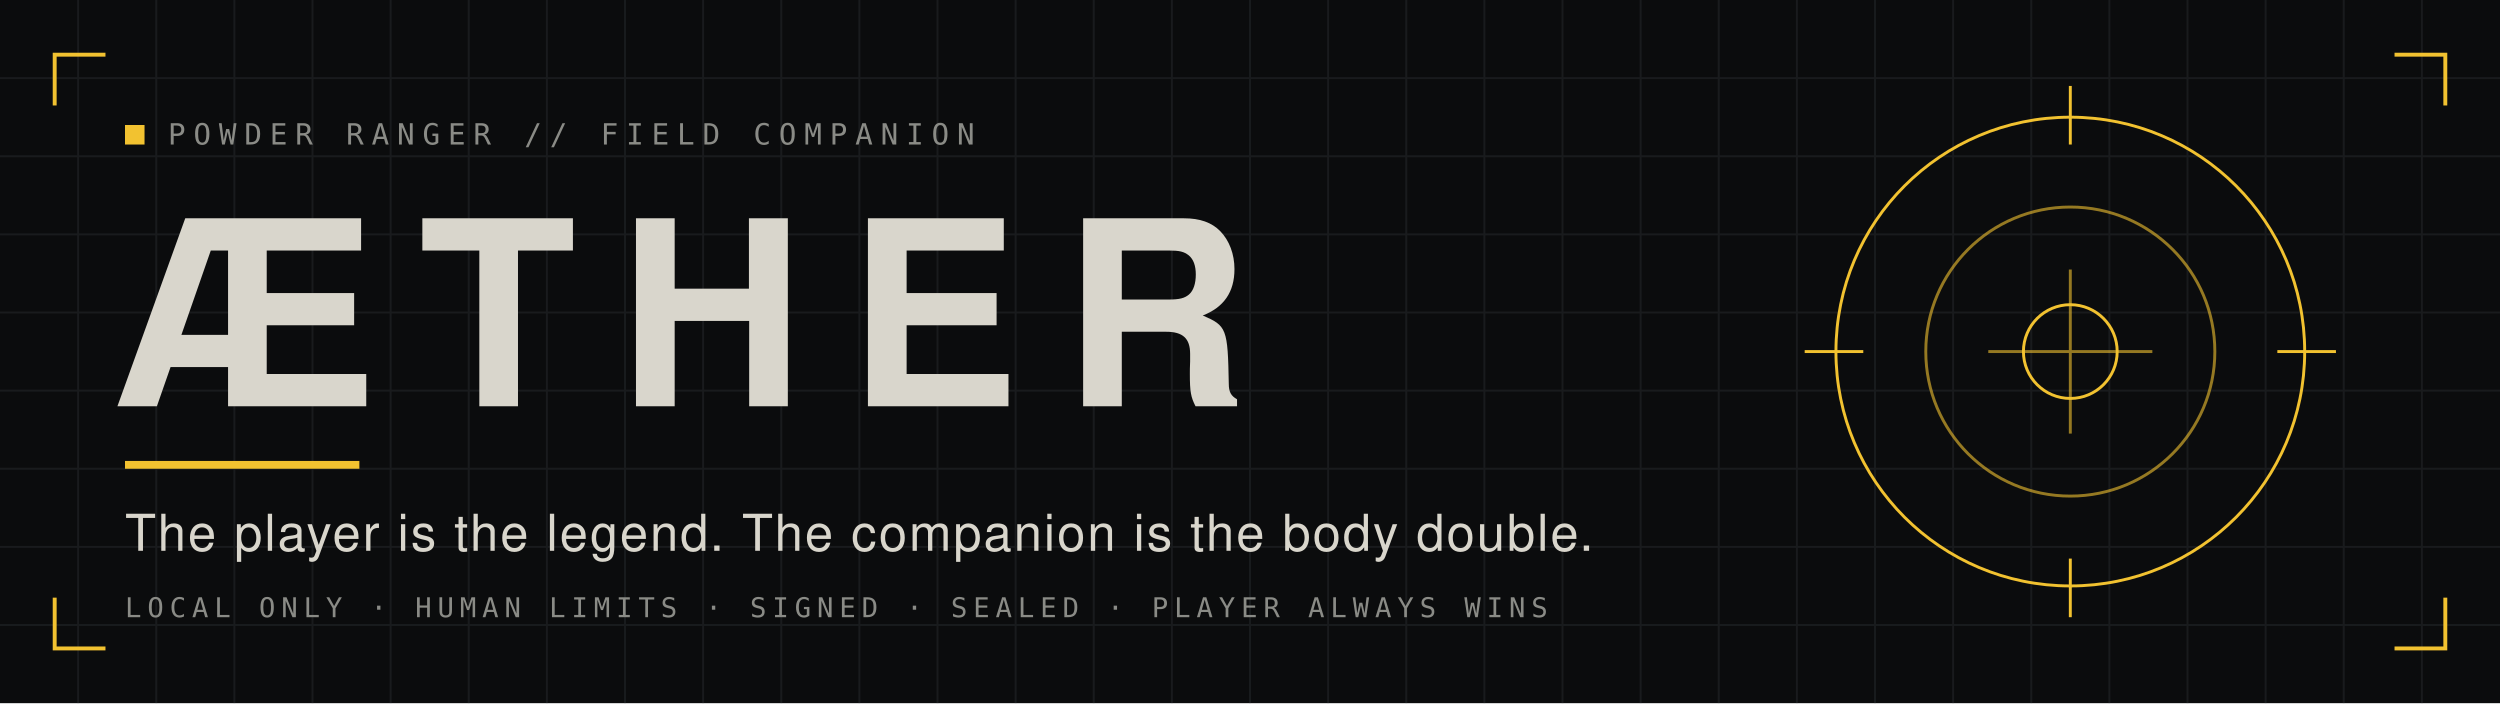
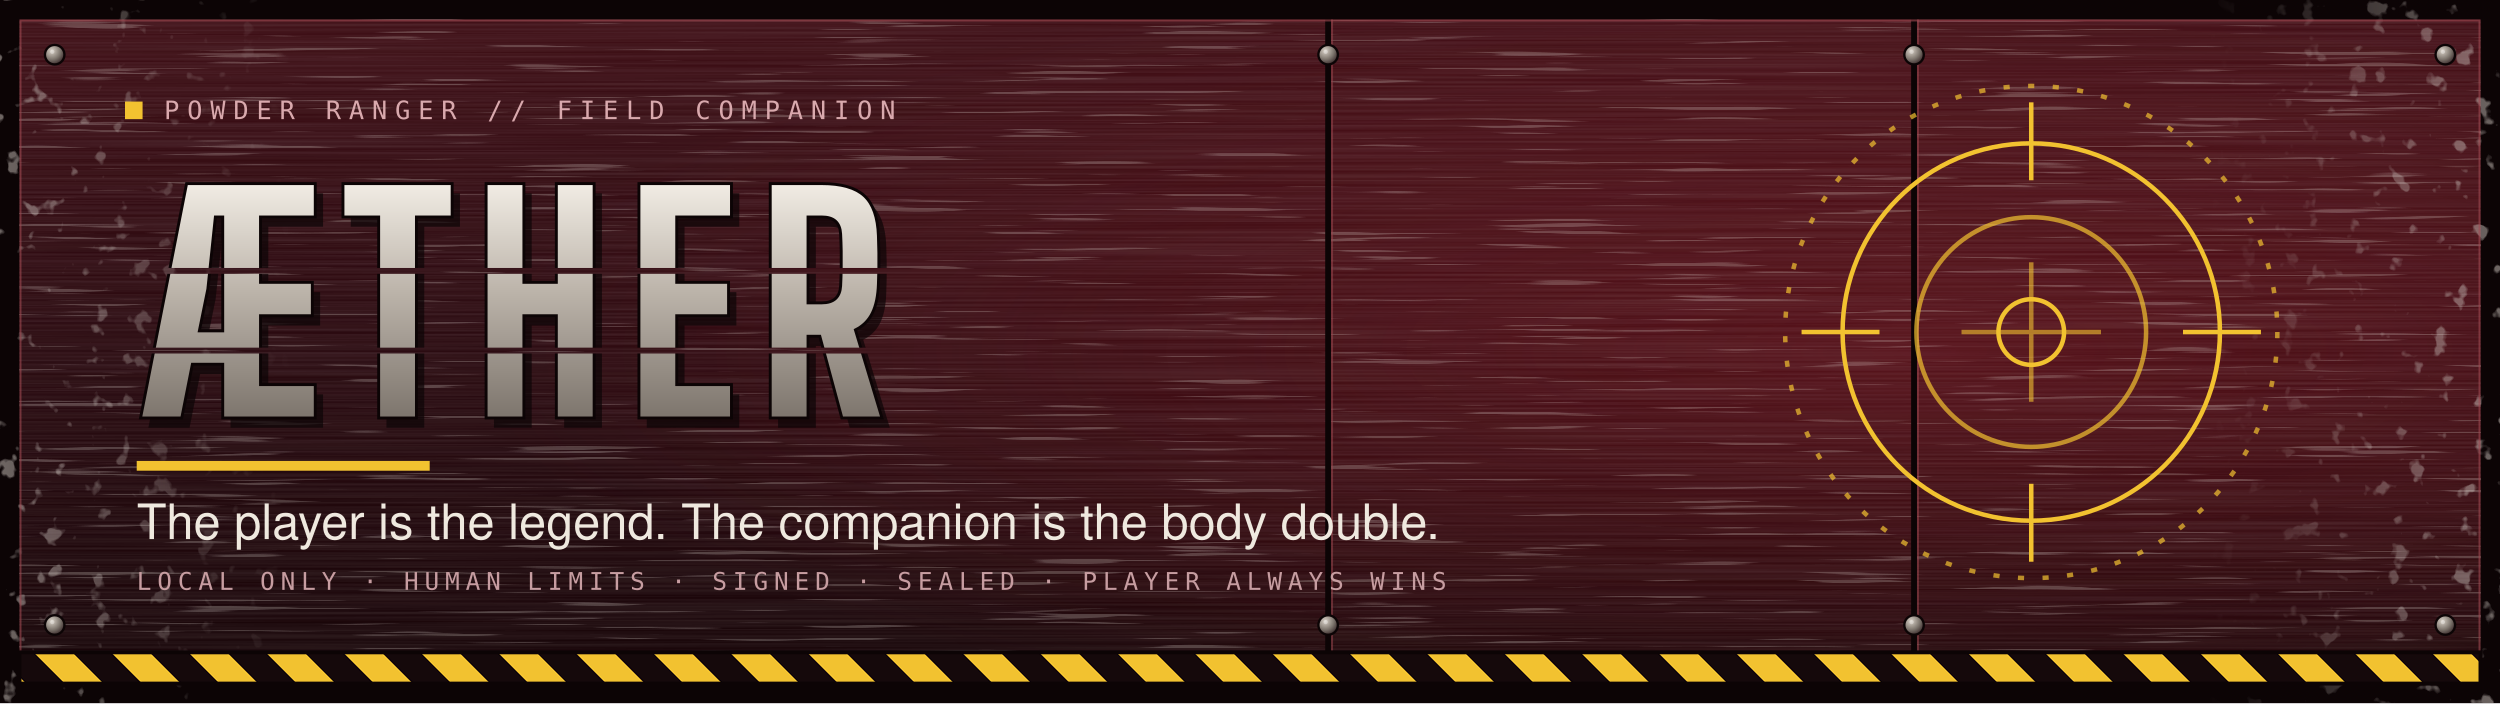
<svg xmlns="http://www.w3.org/2000/svg" viewBox="0 0 1280 360" width="1280" height="360" role="img" aria-label="Æther: a local, accessibility-first game companion">
-   <rect width="1280" height="360" fill="#0b0c0d" />
-   <g stroke="#2a2d31" stroke-width="1" opacity=".45">
-     <path d="M40 0V360" />
-     <path d="M80 0V360" />
-     <path d="M120 0V360" />
-     <path d="M160 0V360" />
-     <path d="M200 0V360" />
-     <path d="M240 0V360" />
-     <path d="M280 0V360" />
-     <path d="M320 0V360" />
-     <path d="M360 0V360" />
-     <path d="M400 0V360" />
-     <path d="M440 0V360" />
-     <path d="M480 0V360" />
-     <path d="M520 0V360" />
-     <path d="M560 0V360" />
-     <path d="M600 0V360" />
-     <path d="M640 0V360" />
-     <path d="M680 0V360" />
-     <path d="M720 0V360" />
-     <path d="M760 0V360" />
-     <path d="M800 0V360" />
-     <path d="M840 0V360" />
-     <path d="M880 0V360" />
-     <path d="M920 0V360" />
-     <path d="M960 0V360" />
-     <path d="M1000 0V360" />
-     <path d="M1040 0V360" />
-     <path d="M1080 0V360" />
-     <path d="M1120 0V360" />
-     <path d="M1160 0V360" />
-     <path d="M1200 0V360" />
-     <path d="M1240 0V360" />
-     <path d="M0 40H1280" />
-     <path d="M0 80H1280" />
-     <path d="M0 120H1280" />
-     <path d="M0 160H1280" />
-     <path d="M0 200H1280" />
-     <path d="M0 240H1280" />
-     <path d="M0 280H1280" />
-     <path d="M0 320H1280" />
+   <defs>
+     <linearGradient id="bplate" x1="0" y1="0" x2="0" y2="1">
+       <stop offset="0" stop-color="#3f0f16" />
+       <stop offset=".5" stop-color="#2a0a10" />
+       <stop offset="1" stop-color="#170508" />
+     </linearGradient>
+     <linearGradient id="bsteel" x1="0" y1="0" x2="0" y2="1">
+       <stop offset="0" stop-color="#f1ece4" />
+       <stop offset=".45" stop-color="#bdb5ab" />
+       <stop offset="1" stop-color="#7d756d" />
+     </linearGradient>
+     <radialGradient id="bglow" cx=".78" cy=".5" r=".6">
+       <stop offset="0" stop-color="#9a1f2a" stop-opacity=".4" />
+       <stop offset="1" stop-color="#b0252f" stop-opacity="0" />
+     </radialGradient>
+     <linearGradient id="bedge" x1="0" y1="0" x2="1" y2="0">
+       <stop offset="0" stop-color="#000" stop-opacity=".55" />
+       <stop offset=".08" stop-color="#000" stop-opacity="0" />
+       <stop offset=".92" stop-color="#000" stop-opacity="0" />
+       <stop offset="1" stop-color="#000" stop-opacity=".55" />
+     </linearGradient>
+     <filter id="bbrush" x="0" y="0" width="100%" height="100%">
+       <feTurbulence type="fractalNoise" baseFrequency="0.004 0.85" numOctaves="2" seed="7" />
+       <feColorMatrix values="0 0 0 0 1  0 0 0 0 1  0 0 0 0 1  0 0 0 .5 -.12" />
+     </filter>
+     <filter id="bwear" x="0" y="0" width="100%" height="100%">
+       <feTurbulence type="fractalNoise" baseFrequency="0.09" numOctaves="3" seed="23" />
+       <feColorMatrix values="0 0 0 0 .55  0 0 0 0 .5  0 0 0 0 .47  0 0 0 11 -7.4" />
+     </filter>
+     <filter id="bscr" x="0" y="0" width="100%" height="100%">
+       <feTurbulence type="fractalNoise" baseFrequency="0.012 0.5" numOctaves="2" seed="41" />
+       <feColorMatrix values="0 0 0 0 .85  0 0 0 0 .8  0 0 0 0 .75  0 0 0 14 -9.2" />
+     </filter>
+     <pattern id="bhaz" width="28" height="28" patternUnits="userSpaceOnUse" patternTransform="rotate(-45)">
+       <rect width="14" height="28" fill="#f2c230" />
+       <rect x="14" width="14" height="28" fill="#15090b" />
+     </pattern>
+     <radialGradient id="briv" cx=".35" cy=".3" r=".8">
+       <stop offset="0" stop-color="#d8d0c6" />
+       <stop offset=".55" stop-color="#7d756d" />
+       <stop offset="1" stop-color="#2a1a1c" />
+     </radialGradient>
+     <mask id="bedgemask">
+       <rect width="1280" height="360" fill="#000" />
+       <rect width="1280" height="360" fill="url(#bedge2)" />
+     </mask>
+     <linearGradient id="bedge2" x1="0" y1="0" x2="1" y2="0">
+       <stop offset="0" stop-color="#fff" />
+       <stop offset=".12" stop-color="#fff" stop-opacity="0" />
+       <stop offset=".88" stop-color="#fff" stop-opacity="0" />
+       <stop offset="1" stop-color="#fff" />
+     </linearGradient>
+   </defs>
+   <rect width="1280" height="360" fill="#0c0405" />
+   <rect x="10" y="10" width="1260" height="340" fill="url(#bplate)" />
+   <rect x="10" y="10" width="1260" height="340" fill="url(#bglow)" />
+   <rect x="10" y="10" width="1260" height="340" filter="url(#bbrush)" opacity=".3" />
+   <g mask="url(#bedgemask)">
+     <rect width="1280" height="360" filter="url(#bwear)" opacity=".55" />
  </g>
-   <g stroke="#f2c230" fill="none" stroke-width="1.5">
-     <circle cx="1060" cy="180" r="120" />
-     <circle cx="1060" cy="180" r="74" opacity=".6" />
-     <circle cx="1060" cy="180" r="24" />
-     <path d="M1166 180L1196 180" />
-     <path d="M954 180L924 180" />
-     <path d="M1060 286L1060 316" />
-     <path d="M1060 74L1060 44" />
-     <path d="M1018 180H1102M1060 138V222" opacity=".6" />
+   <rect x="10" y="10" width="1260" height="340" filter="url(#bscr)" opacity=".22" />
+   <path d="M680 10V350" stroke="#0c0405" stroke-width="3" />
+   <path d="M682 10V350" stroke="#a24a52" stroke-width="1" opacity=".5" />
+   <path d="M980 10V350" stroke="#0c0405" stroke-width="3" />
+   <path d="M982 10V350" stroke="#a24a52" stroke-width="1" opacity=".5" />
+   <rect x="10.5" y="10.5" width="1259" height="339" fill="none" stroke="#a24a52" stroke-opacity=".6" />
+   <rect x="10" y="334" width="1260" height="16" fill="url(#bhaz)" />
+   <rect x="10" y="334" width="1260" height="16" fill="none" stroke="#0c0405" stroke-width="2" />
+   <rect x="64" y="52" width="9" height="9" fill="#f2c230" />
+   <text x="84" y="61" font-family="Menlo,Consolas,'DejaVu Sans Mono',monospace" font-size="13" letter-spacing="4" fill="#d9a9ad">POWDER RANGER // FIELD COMPANION</text>
+   <mask id="bslit" maskUnits="userSpaceOnUse" x="50" y="74.0" width="424.55" height="160.0">
+     <rect x="50" y="74.0" width="424.55" height="160.0" fill="#fff" />
+     <rect x="60" y="137.2" width="404.55" height="3.0" fill="#000" />
+     <rect x="60" y="178.0" width="404.55" height="3.0" fill="#000" />
+   </mask>
+   <g mask="url(#bslit)">
+     <path d="M71.952 214.0 95.529 94.0H161.415V111.091H133.385V144.566H159.915V161.657H133.385V196.909H161.415V214.0H114.03V186.499H98.501L93.068 214.0ZM102.072 169.408H114.03V111.091H110.275L106.427 147.987Z M193.868 214.0V111.091H175.593V94.0H231.499V111.091H213.223V214.0Z M248.884 214.0V94.0H268.239V144.566H284.844V94.0H304.199V214.0H284.844V161.657H268.239V214.0Z M327.134 214.0V94.0H374.519V111.091H346.489V144.566H373.019V161.657H346.489V196.909H374.519V214.0Z M394.359 214.0V94.0H420.632Q435.771 94.0 442.516 100.215Q449.261 106.43 449.754 120.783Q449.936 125.612 449.981 129.463Q450.027 133.315 449.981 137.077Q449.936 140.84 449.754 145.379Q449.47 154.5 446.668 160.249Q443.867 165.998 437.981 168.928L451.581 214.0H431.037L419.733 172.162H413.714V214.0ZM413.714 155.071H420.6Q425.421 155.071 427.797 152.839Q430.173 150.608 430.398 146.385Q430.623 142.146 430.698 137.609Q430.773 133.073 430.698 128.544Q430.623 124.016 430.398 119.776Q430.173 115.495 427.805 113.293Q425.438 111.091 420.632 111.091H413.714Z" fill="#0c0405" transform="translate(4 5)" opacity=".7" />
+     <path d="M71.952 214.0 95.529 94.0H161.415V111.091H133.385V144.566H159.915V161.657H133.385V196.909H161.415V214.0H114.03V186.499H98.501L93.068 214.0ZM102.072 169.408H114.03V111.091H110.275L106.427 147.987Z M193.868 214.0V111.091H175.593V94.0H231.499V111.091H213.223V214.0Z M248.884 214.0V94.0H268.239V144.566H284.844V94.0H304.199V214.0H284.844V161.657H268.239V214.0Z M327.134 214.0V94.0H374.519V111.091H346.489V144.566H373.019V161.657H346.489V196.909H374.519V214.0Z M394.359 214.0V94.0H420.632Q435.771 94.0 442.516 100.215Q449.261 106.43 449.754 120.783Q449.936 125.612 449.981 129.463Q450.027 133.315 449.981 137.077Q449.936 140.84 449.754 145.379Q449.47 154.5 446.668 160.249Q443.867 165.998 437.981 168.928L451.581 214.0H431.037L419.733 172.162H413.714V214.0ZM413.714 155.071H420.6Q425.421 155.071 427.797 152.839Q430.173 150.608 430.398 146.385Q430.623 142.146 430.698 137.609Q430.773 133.073 430.698 128.544Q430.623 124.016 430.398 119.776Q430.173 115.495 427.805 113.293Q425.438 111.091 420.632 111.091H413.714Z" fill="url(#bsteel)" stroke="#0c0405" stroke-width="1.5" />
  </g>
-   <g stroke="#f2c230" stroke-width="2" fill="none">
-     <path d="M28 54V28H54" />
-     <path d="M1226 28H1252V54" />
-     <path d="M28 306V332H54" />
-     <path d="M1226 332H1252V306" />
+   <rect x="70" y="236" width="150" height="5" fill="#f2c230" />
+   <text x="70" y="276" font-family="'Helvetica Neue',Helvetica,Arial,sans-serif" font-size="25" fill="#efe9df">The player is the legend. The companion is the body double.</text>
+   <text x="70" y="302" font-family="Menlo,Consolas,'DejaVu Sans Mono',monospace" font-size="12.5" letter-spacing="3" fill="#c79da1">LOCAL ONLY · HUMAN LIMITS · SIGNED · SEALED · PLAYER ALWAYS WINS</text>
+   <g transform="translate(1040 170) scale(1.05)" fill="none" stroke="#f2c230" stroke-width="2.2">
+     <circle r="120" stroke-dasharray="3 9" opacity=".7" />
+     <circle r="92" />
+     <circle r="56" opacity=".7" />
+     <circle r="16" />
+     <path d="M0 -112v38M0 74v38M-112 0h38M74 0h38" />
+     <path d="M-34 0h68M0 -34v68" opacity=".6" />
  </g>
-   <rect x="64" y="64" width="10" height="10" fill="#f2c230" />
-   <text x="86" y="74" font-family="ui-monospace,'SF Mono',Menlo,Consolas,'DejaVu Sans Mono',monospace" font-size="15" letter-spacing="4" fill="#8a8b86">POWDER RANGER  //  FIELD COMPANION</text>
-   <text x="60" y="208" font-family="'Helvetica Neue',Helvetica,Arial,sans-serif" font-size="132" font-weight="700" letter-spacing="22" fill="#d9d6cc">ÆTHER</text>
-   <rect x="64" y="236" width="120" height="4" fill="#f2c230" />
-   <text x="64" y="282" font-family="'Helvetica Neue',Helvetica,Arial,sans-serif" font-size="26" letter-spacing="1" fill="#d9d6cc">The player is the legend. The companion is the body double.</text>
-   <text x="64" y="316" font-family="ui-monospace,'SF Mono',Menlo,Consolas,'DejaVu Sans Mono',monospace" font-size="14" letter-spacing="3" fill="#8a8b86">LOCAL ONLY  ·  HUMAN LIMITS  ·  SIGNED  ·  SEALED  ·  PLAYER ALWAYS WINS</text>
+   <circle cx="28" cy="28" r="5" fill="url(#briv)" stroke="#0c0405" stroke-width="1.2" />
+   <circle cx="26.75" cy="26.5" r="1.1" fill="#fff" opacity=".35" />
+   <circle cx="1252" cy="28" r="5" fill="url(#briv)" stroke="#0c0405" stroke-width="1.2" />
+   <circle cx="1250.75" cy="26.5" r="1.1" fill="#fff" opacity=".35" />
+   <circle cx="28" cy="320" r="5" fill="url(#briv)" stroke="#0c0405" stroke-width="1.2" />
+   <circle cx="26.75" cy="318.5" r="1.1" fill="#fff" opacity=".35" />
+   <circle cx="1252" cy="320" r="5" fill="url(#briv)" stroke="#0c0405" stroke-width="1.2" />
+   <circle cx="1250.75" cy="318.5" r="1.1" fill="#fff" opacity=".35" />
+   <circle cx="680" cy="28" r="5" fill="url(#briv)" stroke="#0c0405" stroke-width="1.2" />
+   <circle cx="678.75" cy="26.5" r="1.1" fill="#fff" opacity=".35" />
+   <circle cx="680" cy="320" r="5" fill="url(#briv)" stroke="#0c0405" stroke-width="1.2" />
+   <circle cx="678.75" cy="318.5" r="1.1" fill="#fff" opacity=".35" />
+   <circle cx="980" cy="28" r="5" fill="url(#briv)" stroke="#0c0405" stroke-width="1.2" />
+   <circle cx="978.75" cy="26.5" r="1.1" fill="#fff" opacity=".35" />
+   <circle cx="980" cy="320" r="5" fill="url(#briv)" stroke="#0c0405" stroke-width="1.2" />
+   <circle cx="978.75" cy="318.5" r="1.1" fill="#fff" opacity=".35" />
</svg>
